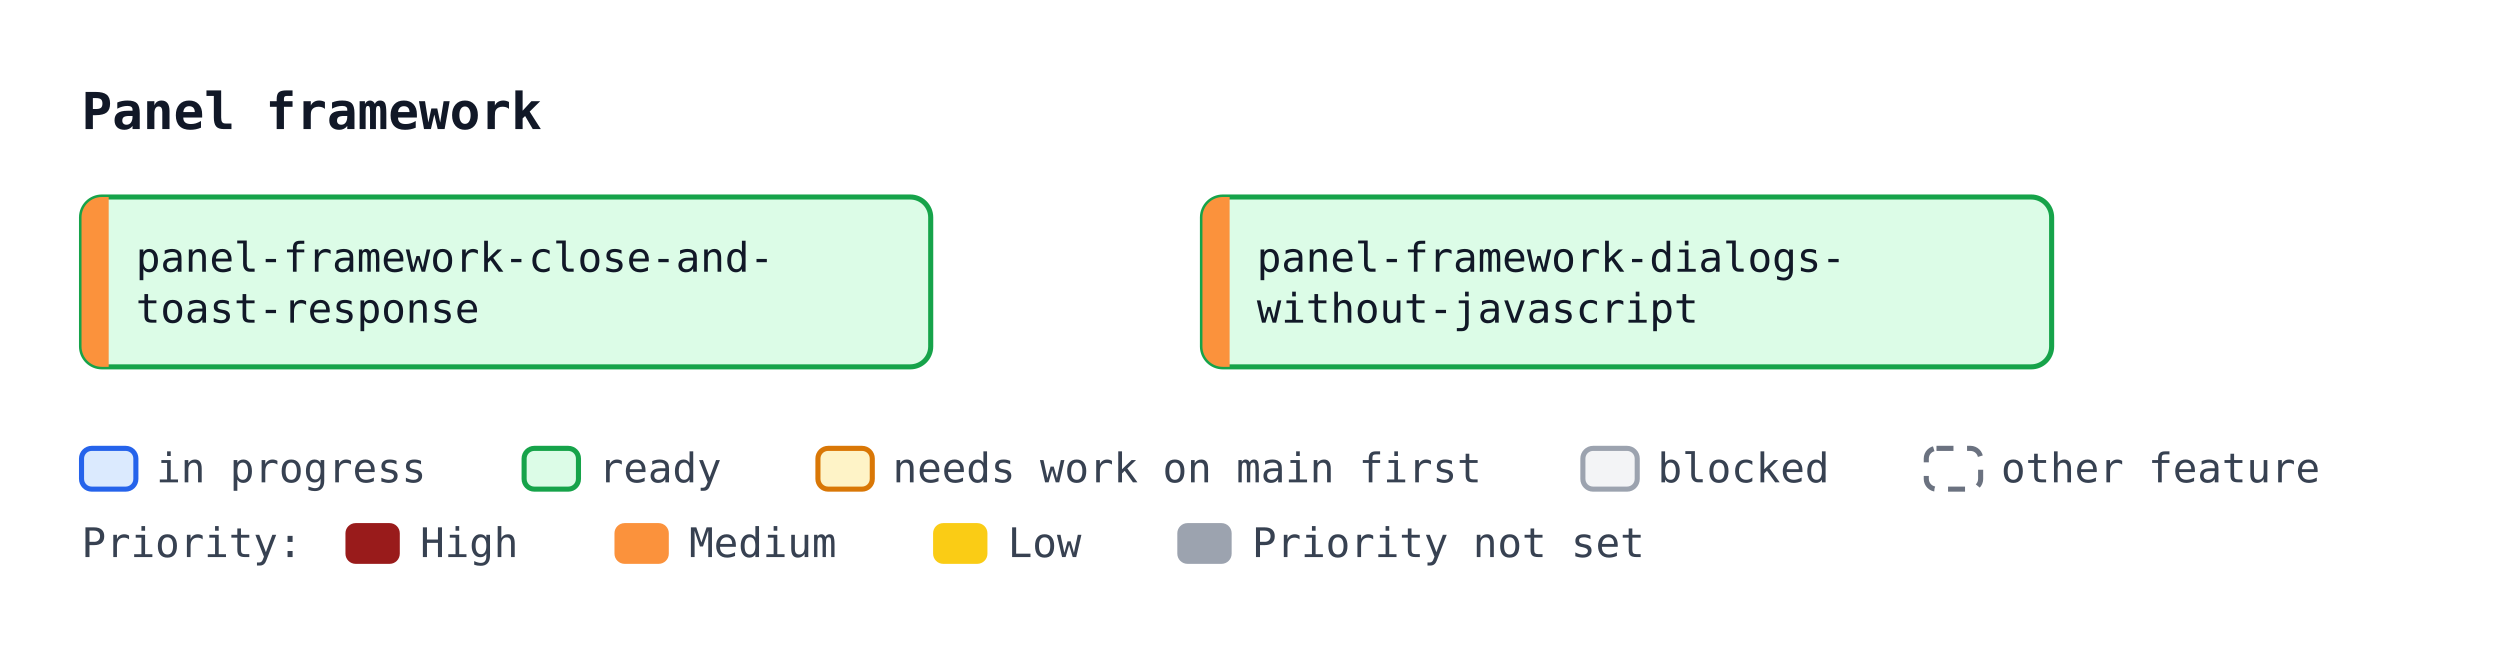
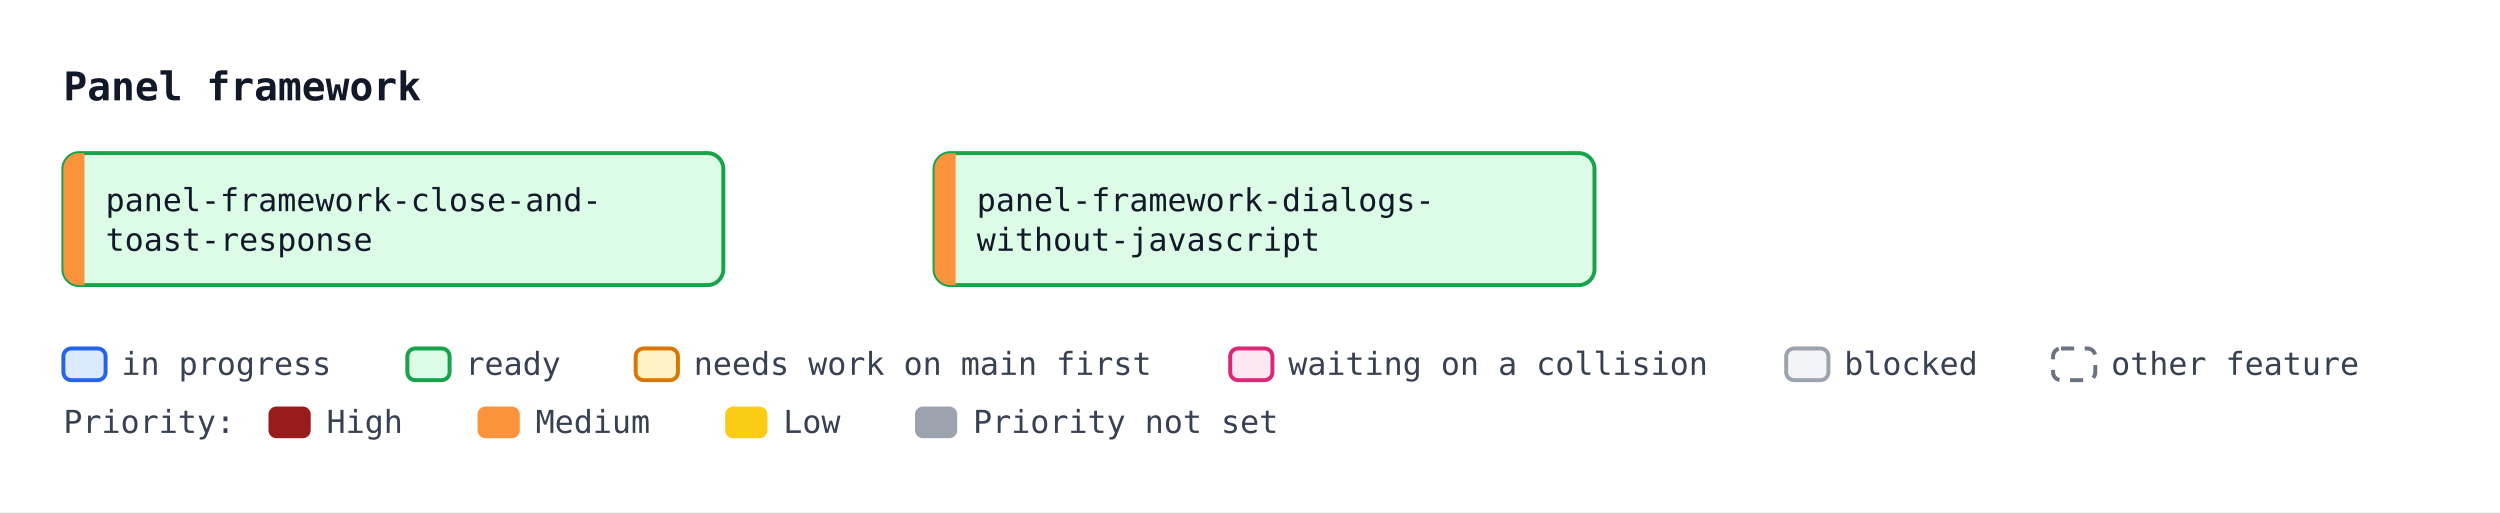
- <svg xmlns="http://www.w3.org/2000/svg" width="736" height="194" viewBox="0 0 736 194" font-family="ui-monospace, SFMono-Regular, Menlo, Consolas, monospace" font-size="12">
+ <svg xmlns="http://www.w3.org/2000/svg" width="947" height="194" viewBox="0 0 947 194" font-family="ui-monospace, SFMono-Regular, Menlo, Consolas, monospace" font-size="12">
  <defs>
    <marker id="arrow" viewBox="0 0 10 10" refX="10" refY="5" markerWidth="7" markerHeight="7" orient="auto-start-reverse">
      <path d="M0,0 L10,5 L0,10 z" fill="#4b5563" />
    </marker>
  </defs>
-   <rect width="736" height="194" fill="#ffffff" />
+   <rect width="947" height="194" fill="#ffffff" />
  <text x="24" y="38" font-size="15" font-weight="bold" fill="#111827">Panel framework</text>
  <rect x="24.0" y="58.0" width="250" height="50" rx="6" fill="#dcfce7" stroke="#16a34a" stroke-width="1.5" />
  <path d="M32.0,58.0 H30.0 A6,6 0 0 0 24.0,64.0 V102.0 A6,6 0 0 0 30.0,108.0 H32.0 Z" fill="#fb923c" />
  <text x="40.0" y="80.0" fill="#111827">panel-framework-close-and-</text>
  <text x="40.0" y="95.0" fill="#111827">toast-response</text>
  <rect x="354.0" y="58.0" width="250" height="50" rx="6" fill="#dcfce7" stroke="#16a34a" stroke-width="1.5" />
  <path d="M362.0,58.0 H360.0 A6,6 0 0 0 354.0,64.0 V102.0 A6,6 0 0 0 360.0,108.0 H362.0 Z" fill="#fb923c" />
  <text x="370.0" y="80.0" fill="#111827">panel-framework-dialogs-</text>
  <text x="370.0" y="95.0" fill="#111827">without-javascript</text>
  <rect x="24.0" y="132" width="16" height="12" rx="3" fill="#dbeafe" stroke="#2563eb" stroke-width="1.5" />
  <text x="46.0" y="142" fill="#374151">in progress</text>
  <rect x="154.3" y="132" width="16" height="12" rx="3" fill="#dcfce7" stroke="#16a34a" stroke-width="1.5" />
  <text x="176.3" y="142" fill="#374151">ready</text>
  <rect x="240.8" y="132" width="16" height="12" rx="3" fill="#fef3c7" stroke="#d97706" stroke-width="1.5" />
  <text x="262.8" y="142" fill="#374151">needs work on main first</text>
-   <rect x="466.0" y="132" width="16" height="12" rx="3" fill="#f3f4f6" stroke="#9ca3af" stroke-width="1.5" />
-   <text x="488.0" y="142" fill="#374151">blocked</text>
-   <rect x="567.1" y="132" width="16" height="12" rx="3" fill="#ffffff" stroke="#6b7280" stroke-width="1.5" stroke-dasharray="5 4" />
-   <text x="589.1" y="142" fill="#374151">other feature</text>
+   <rect x="466.0" y="132" width="16" height="12" rx="3" fill="#fce7f3" stroke="#db2777" stroke-width="1.5" />
+   <text x="488.0" y="142" fill="#374151">waiting on a collision</text>
+   <rect x="676.6" y="132" width="16" height="12" rx="3" fill="#f3f4f6" stroke="#9ca3af" stroke-width="1.5" />
+   <text x="698.6" y="142" fill="#374151">blocked</text>
+   <rect x="777.7" y="132" width="16" height="12" rx="3" fill="#ffffff" stroke="#6b7280" stroke-width="1.5" stroke-dasharray="5 4" />
+   <text x="799.7" y="142" fill="#374151">other feature</text>
  <text x="24" y="164" fill="#374151">Priority:</text>
  <rect x="101.7" y="154" width="16" height="12" rx="3" fill="#991b1b" />
  <text x="123.7" y="164" fill="#374151">High</text>
  <rect x="180.9" y="154" width="16" height="12" rx="3" fill="#fb923c" />
  <text x="202.9" y="164" fill="#374151">Medium</text>
  <rect x="274.7" y="154" width="16" height="12" rx="3" fill="#facc15" />
  <text x="296.7" y="164" fill="#374151">Low</text>
  <rect x="346.6" y="154" width="16" height="12" rx="3" fill="#9ca3af" />
  <text x="368.6" y="164" fill="#374151">Priority not set</text>
</svg>
